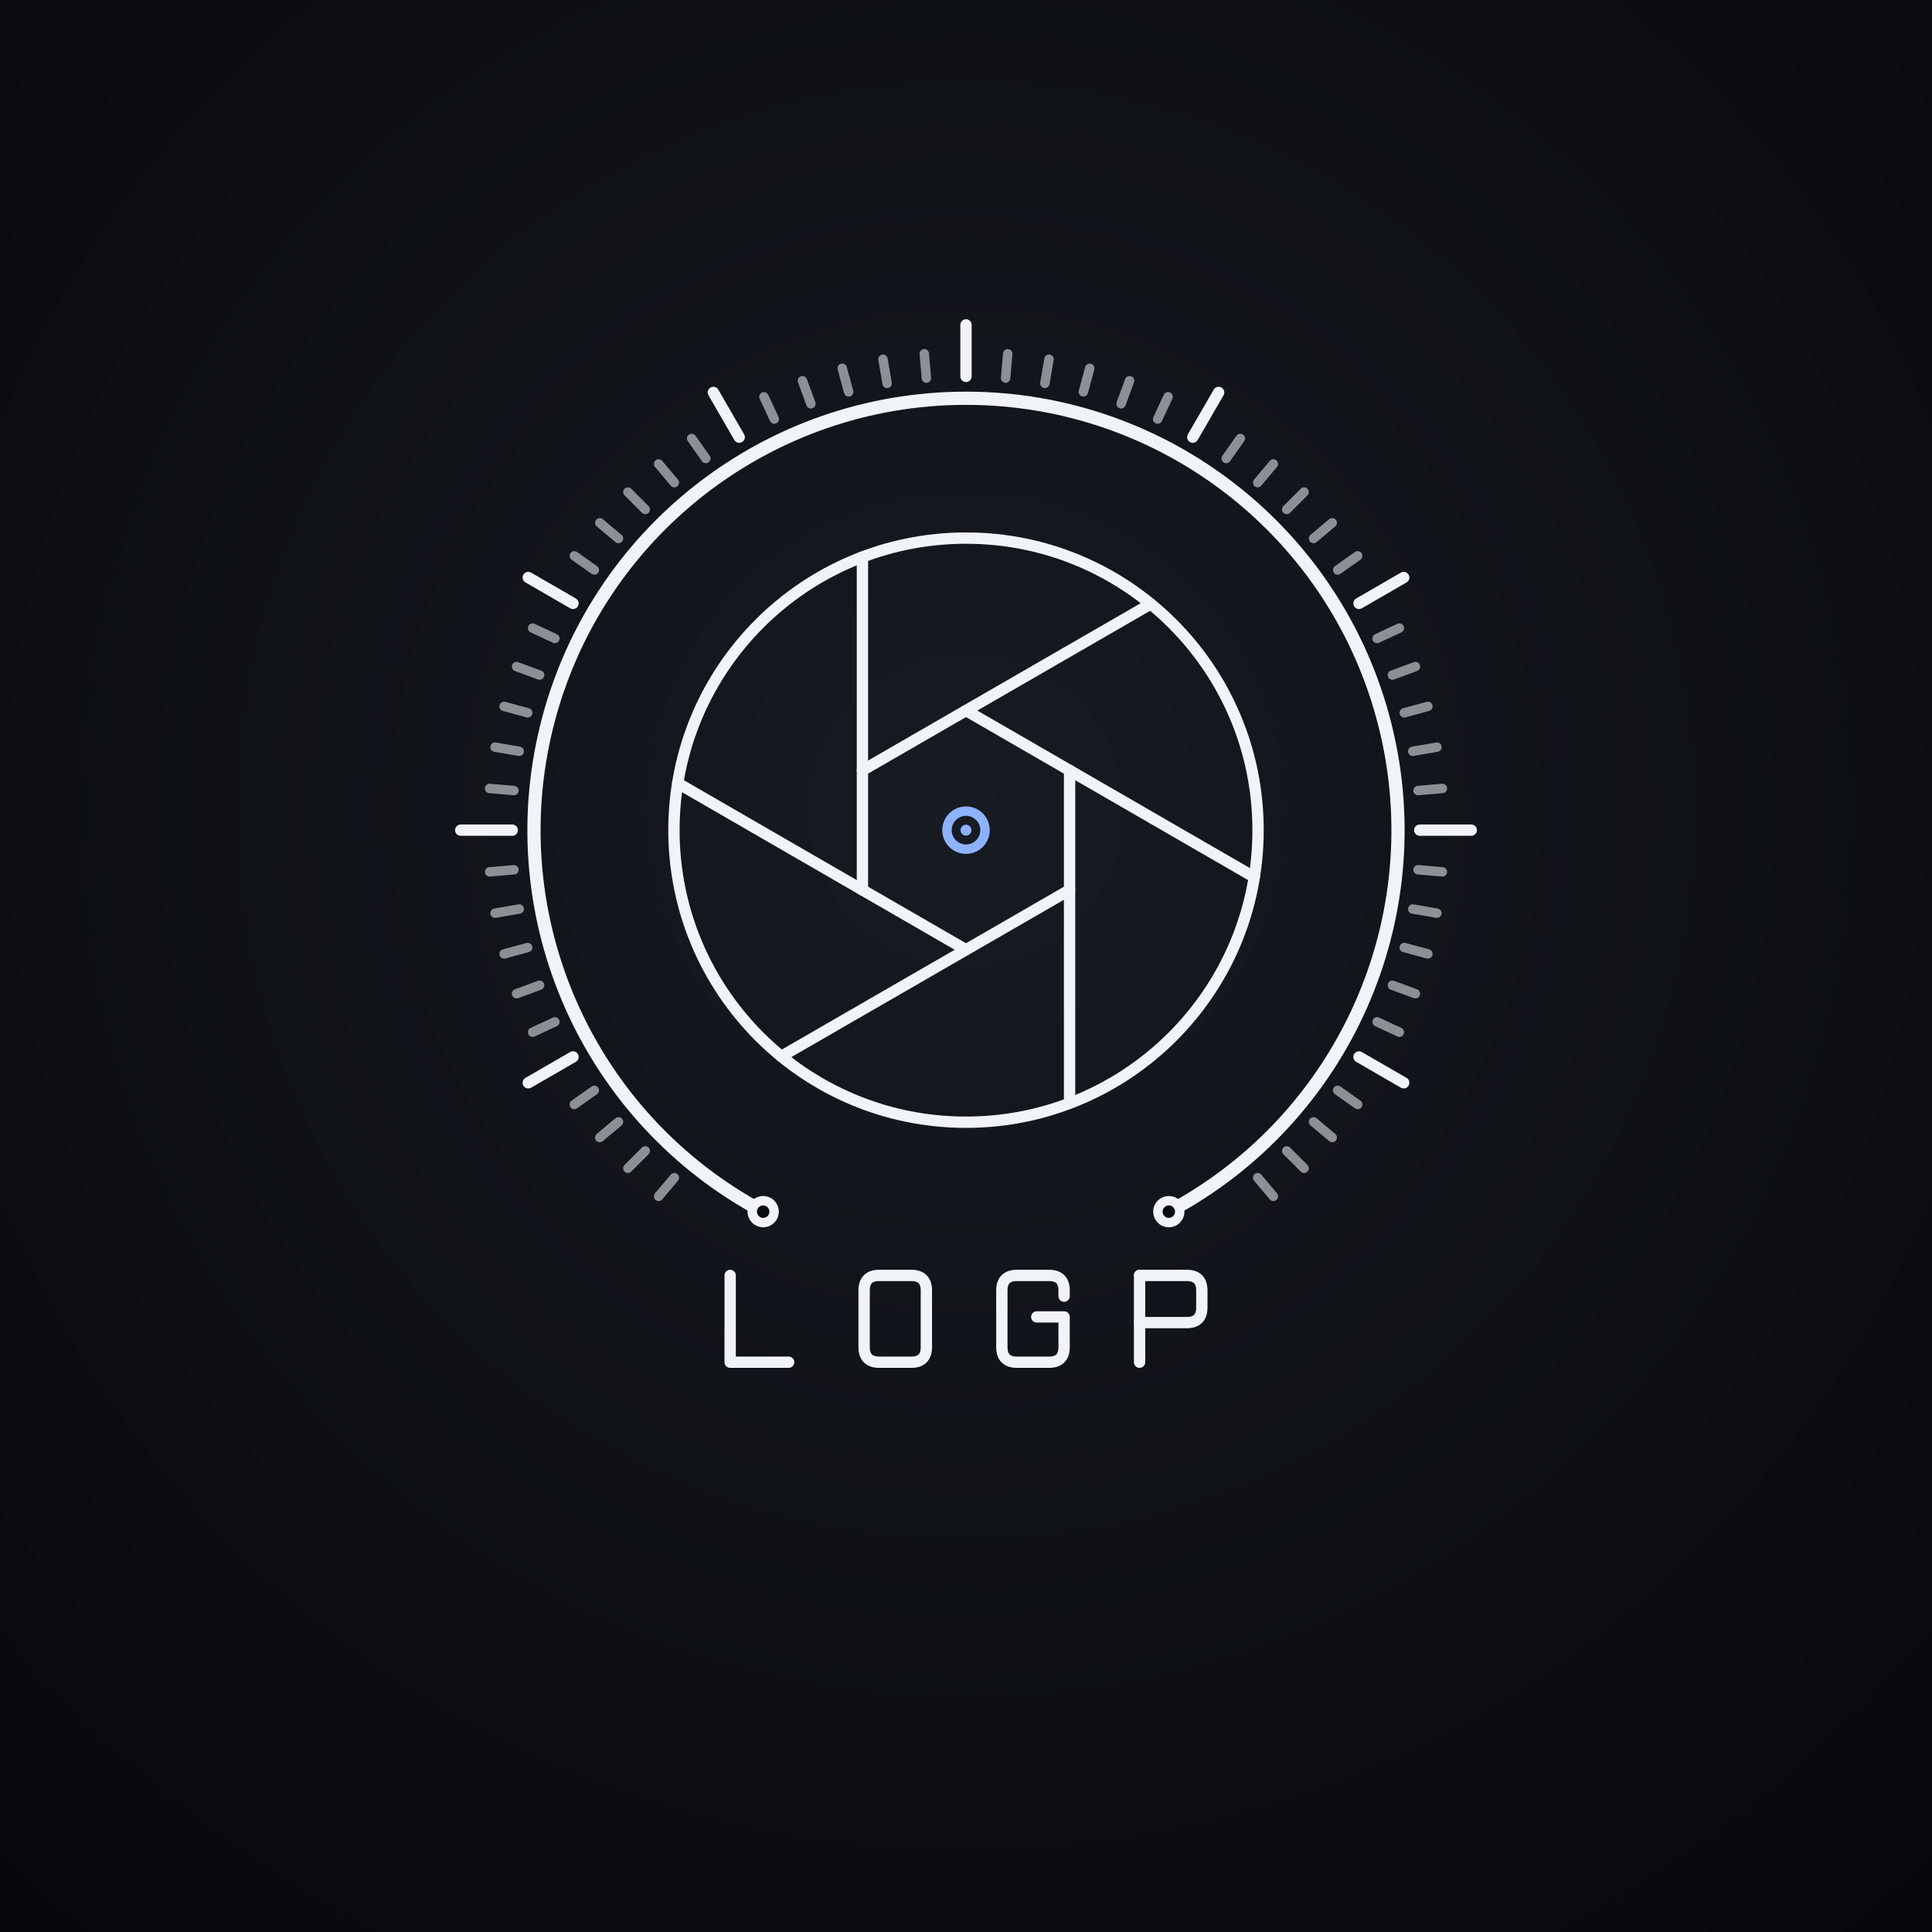
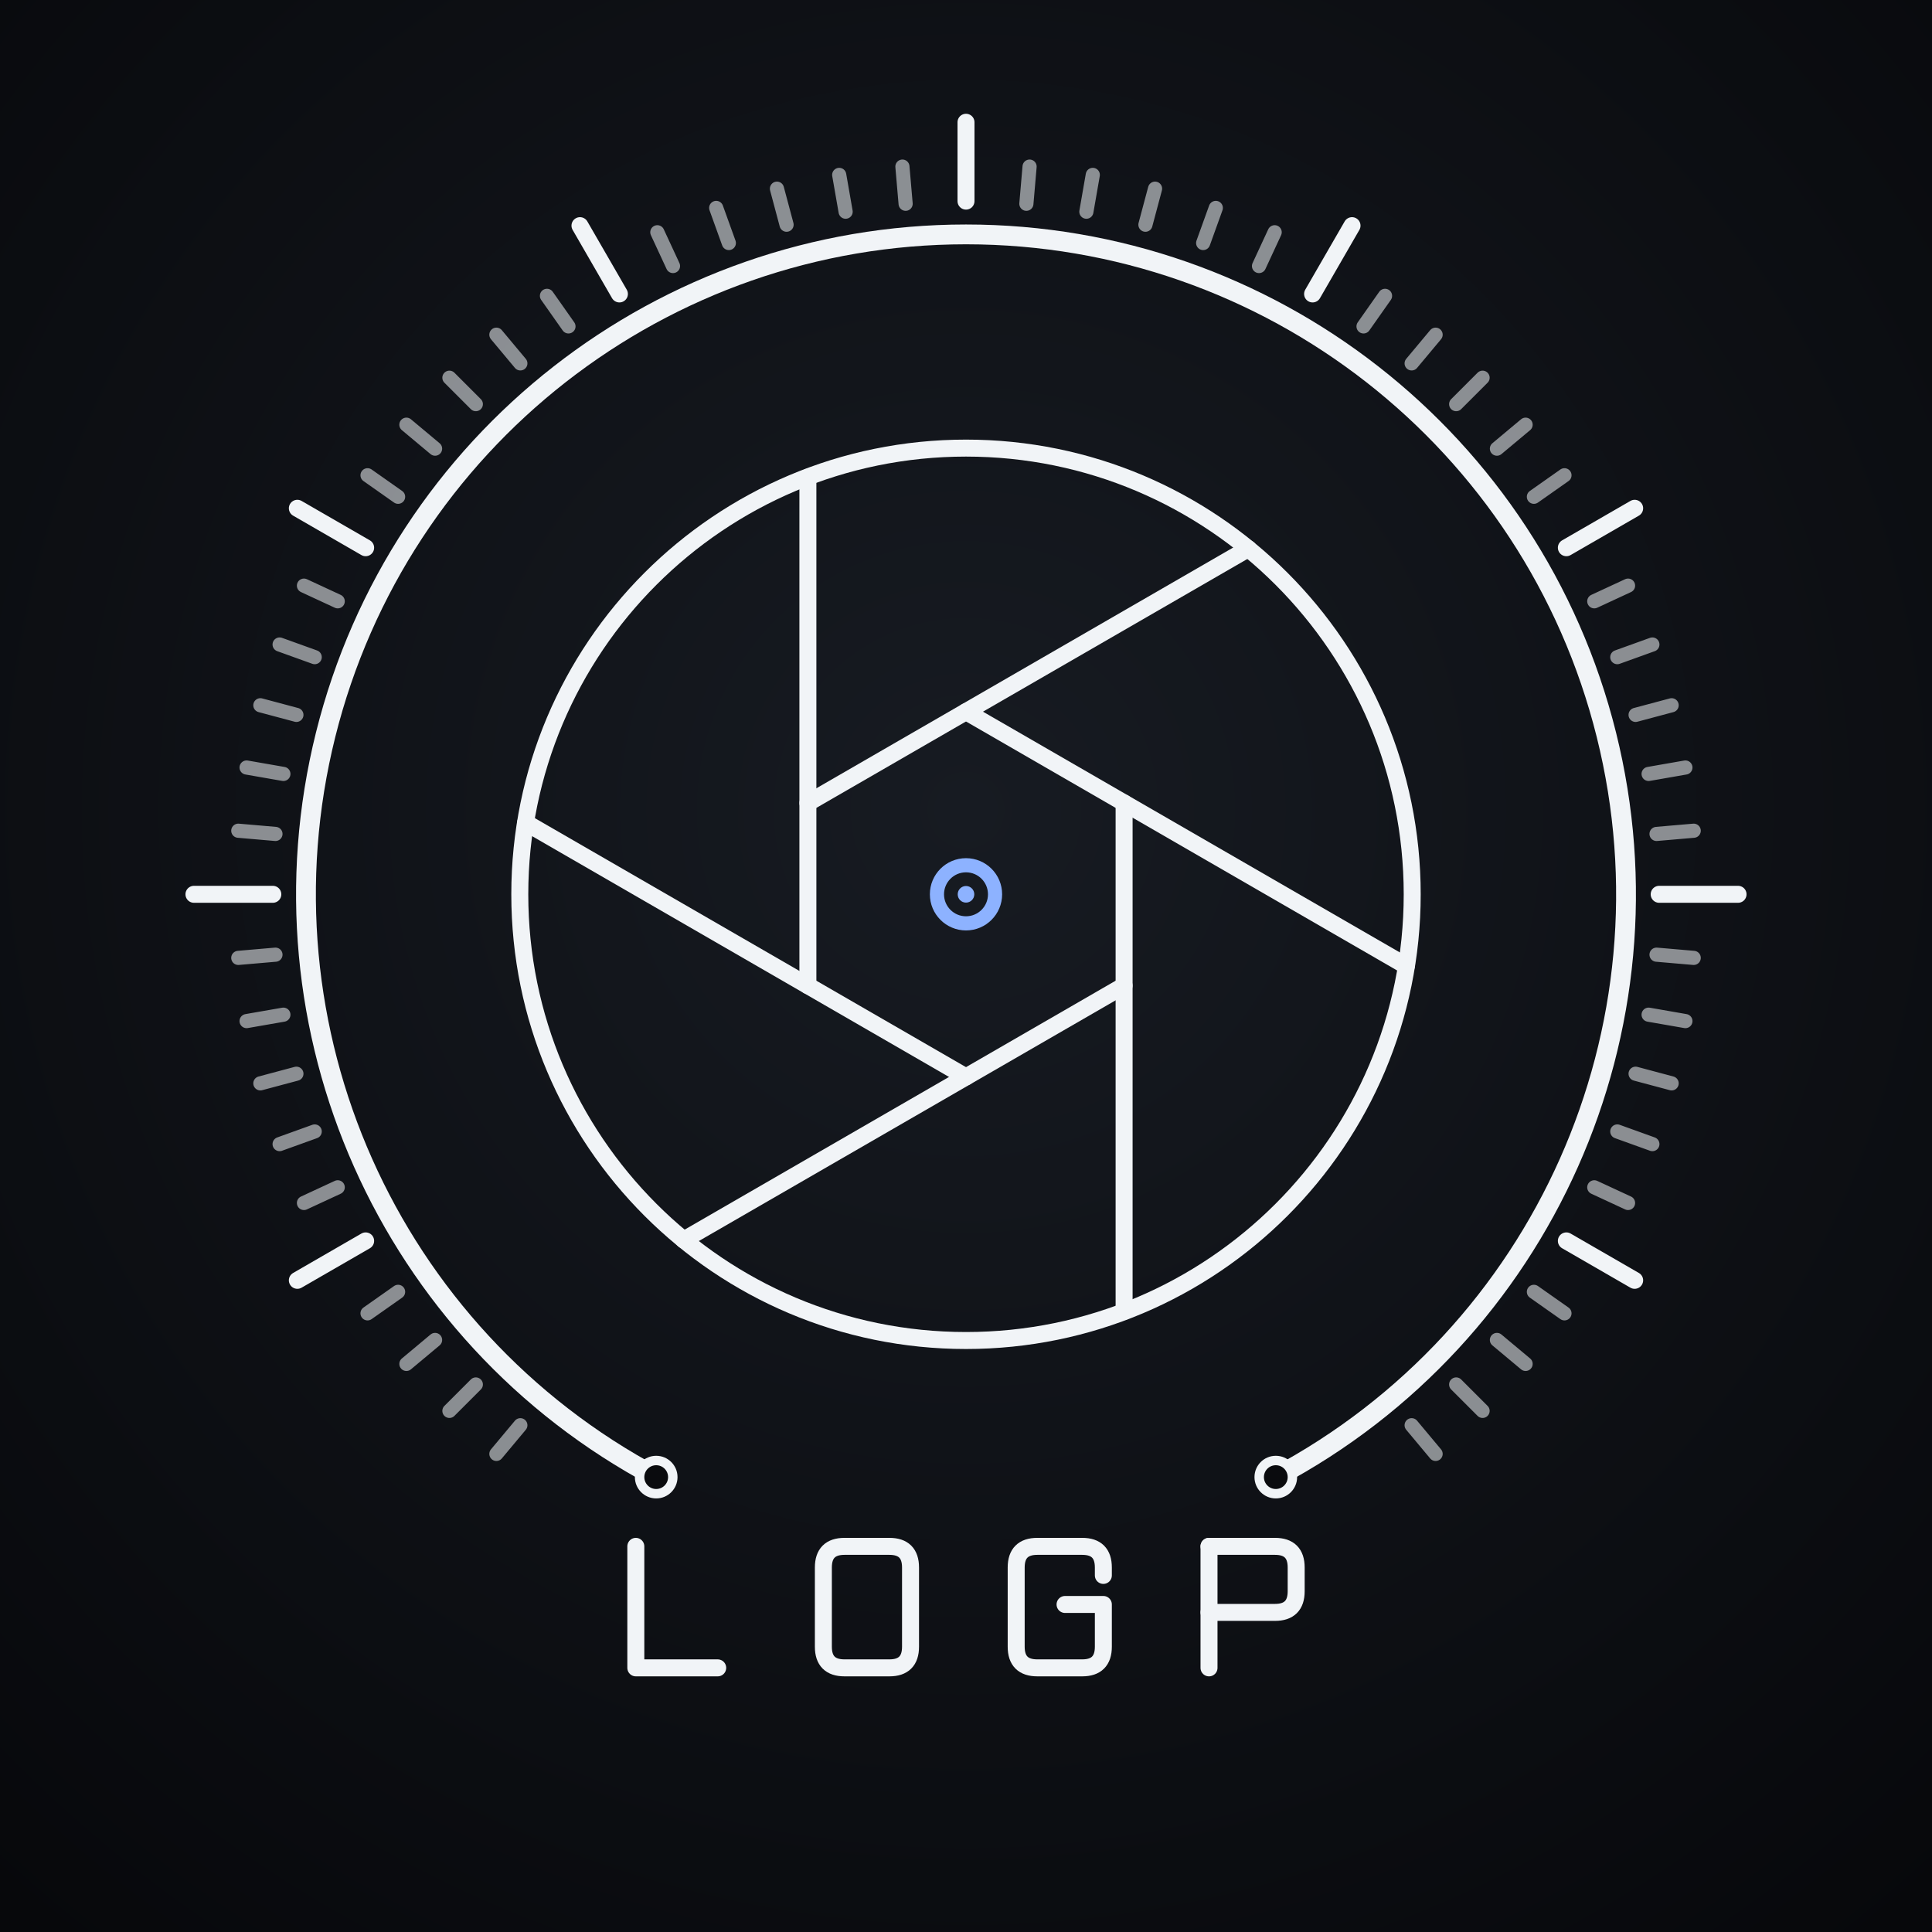
<svg xmlns="http://www.w3.org/2000/svg" viewBox="0 0 1024 1024" width="1024" height="1024">
  <defs>
    <radialGradient id="bg" cx="50%" cy="42%" r="75%">
      <stop offset="0%" stop-color="#171b22" />
      <stop offset="100%" stop-color="#07080b" />
    </radialGradient>
  </defs>
  <rect width="1024" height="1024" fill="url(#bg)" />
-   <path d="M404.5 642.2 A228.96 228.96 0 1 1 619.5 642.2" fill="none" stroke="#f1f4f7" stroke-width="7" stroke-linecap="round" />
-   <circle cx="404.5" cy="642.2" r="5.8" fill="#0a0b0e" stroke="#f1f4f7" stroke-width="5" />
-   <circle cx="619.5" cy="642.2" r="5.8" fill="#0a0b0e" stroke="#f1f4f7" stroke-width="5" />
-   <line x1="512.0" y1="199.5" x2="512.0" y2="172.2" stroke="#f1f4f7" stroke-width="6" stroke-linecap="round" opacity="1" />
-   <line x1="533.0" y1="200.4" x2="534.1" y2="187.5" stroke="#f1f4f7" stroke-width="5" stroke-linecap="round" opacity="0.55" />
-   <line x1="553.8" y1="203.2" x2="556.0" y2="190.4" stroke="#f1f4f7" stroke-width="5" stroke-linecap="round" opacity="0.55" />
-   <line x1="574.2" y1="207.7" x2="577.6" y2="195.2" stroke="#f1f4f7" stroke-width="5" stroke-linecap="round" opacity="0.55" />
-   <line x1="594.2" y1="214.0" x2="598.7" y2="201.8" stroke="#f1f4f7" stroke-width="5" stroke-linecap="round" opacity="0.55" />
-   <line x1="613.6" y1="222.1" x2="619.1" y2="210.3" stroke="#f1f4f7" stroke-width="5" stroke-linecap="round" opacity="0.55" />
-   <line x1="632.2" y1="231.7" x2="645.9" y2="208.0" stroke="#f1f4f7" stroke-width="6" stroke-linecap="round" opacity="1" />
-   <line x1="649.9" y1="243.0" x2="657.4" y2="232.4" stroke="#f1f4f7" stroke-width="5" stroke-linecap="round" opacity="0.55" />
-   <line x1="666.6" y1="255.8" x2="674.9" y2="245.9" stroke="#f1f4f7" stroke-width="5" stroke-linecap="round" opacity="0.55" />
-   <line x1="682.0" y1="270.0" x2="691.2" y2="260.8" stroke="#f1f4f7" stroke-width="5" stroke-linecap="round" opacity="0.55" />
-   <line x1="696.2" y1="285.4" x2="706.1" y2="277.1" stroke="#f1f4f7" stroke-width="5" stroke-linecap="round" opacity="0.55" />
-   <line x1="709.0" y1="302.1" x2="719.6" y2="294.6" stroke="#f1f4f7" stroke-width="5" stroke-linecap="round" opacity="0.55" />
-   <line x1="720.3" y1="319.8" x2="744.0" y2="306.1" stroke="#f1f4f7" stroke-width="6" stroke-linecap="round" opacity="1" />
-   <line x1="729.9" y1="338.4" x2="741.7" y2="332.9" stroke="#f1f4f7" stroke-width="5" stroke-linecap="round" opacity="0.55" />
-   <line x1="738.0" y1="357.8" x2="750.2" y2="353.3" stroke="#f1f4f7" stroke-width="5" stroke-linecap="round" opacity="0.55" />
-   <line x1="744.3" y1="377.8" x2="756.8" y2="374.4" stroke="#f1f4f7" stroke-width="5" stroke-linecap="round" opacity="0.55" />
-   <line x1="748.8" y1="398.2" x2="761.6" y2="396.0" stroke="#f1f4f7" stroke-width="5" stroke-linecap="round" opacity="0.55" />
-   <line x1="751.6" y1="419.0" x2="764.5" y2="417.9" stroke="#f1f4f7" stroke-width="5" stroke-linecap="round" opacity="0.55" />
-   <line x1="752.5" y1="440.0" x2="779.8" y2="440.0" stroke="#f1f4f7" stroke-width="6" stroke-linecap="round" opacity="1" />
-   <line x1="751.6" y1="461.0" x2="764.5" y2="462.1" stroke="#f1f4f7" stroke-width="5" stroke-linecap="round" opacity="0.55" />
-   <line x1="748.8" y1="481.8" x2="761.6" y2="484.0" stroke="#f1f4f7" stroke-width="5" stroke-linecap="round" opacity="0.55" />
-   <line x1="744.3" y1="502.2" x2="756.8" y2="505.6" stroke="#f1f4f7" stroke-width="5" stroke-linecap="round" opacity="0.55" />
-   <line x1="738.0" y1="522.2" x2="750.2" y2="526.7" stroke="#f1f4f7" stroke-width="5" stroke-linecap="round" opacity="0.55" />
-   <line x1="729.9" y1="541.6" x2="741.7" y2="547.1" stroke="#f1f4f7" stroke-width="5" stroke-linecap="round" opacity="0.55" />
-   <line x1="720.3" y1="560.2" x2="744.0" y2="573.9" stroke="#f1f4f7" stroke-width="6" stroke-linecap="round" opacity="1" />
-   <line x1="709.0" y1="577.9" x2="719.6" y2="585.4" stroke="#f1f4f7" stroke-width="5" stroke-linecap="round" opacity="0.55" />
-   <line x1="696.2" y1="594.6" x2="706.1" y2="602.9" stroke="#f1f4f7" stroke-width="5" stroke-linecap="round" opacity="0.55" />
-   <line x1="682.0" y1="610.0" x2="691.2" y2="619.2" stroke="#f1f4f7" stroke-width="5" stroke-linecap="round" opacity="0.55" />
-   <line x1="666.6" y1="624.2" x2="674.9" y2="634.1" stroke="#f1f4f7" stroke-width="5" stroke-linecap="round" opacity="0.55" />
-   <line x1="357.4" y1="624.2" x2="349.1" y2="634.1" stroke="#f1f4f7" stroke-width="5" stroke-linecap="round" opacity="0.55" />
-   <line x1="342.0" y1="610.0" x2="332.8" y2="619.2" stroke="#f1f4f7" stroke-width="5" stroke-linecap="round" opacity="0.55" />
-   <line x1="327.8" y1="594.6" x2="317.9" y2="602.9" stroke="#f1f4f7" stroke-width="5" stroke-linecap="round" opacity="0.55" />
-   <line x1="315.0" y1="577.9" x2="304.4" y2="585.4" stroke="#f1f4f7" stroke-width="5" stroke-linecap="round" opacity="0.55" />
-   <line x1="303.7" y1="560.2" x2="280.0" y2="573.9" stroke="#f1f4f7" stroke-width="6" stroke-linecap="round" opacity="1" />
-   <line x1="294.1" y1="541.6" x2="282.3" y2="547.1" stroke="#f1f4f7" stroke-width="5" stroke-linecap="round" opacity="0.55" />
-   <line x1="286.0" y1="522.2" x2="273.8" y2="526.7" stroke="#f1f4f7" stroke-width="5" stroke-linecap="round" opacity="0.55" />
-   <line x1="279.7" y1="502.2" x2="267.2" y2="505.6" stroke="#f1f4f7" stroke-width="5" stroke-linecap="round" opacity="0.55" />
-   <line x1="275.2" y1="481.8" x2="262.4" y2="484.0" stroke="#f1f4f7" stroke-width="5" stroke-linecap="round" opacity="0.55" />
-   <line x1="272.4" y1="461.0" x2="259.5" y2="462.1" stroke="#f1f4f7" stroke-width="5" stroke-linecap="round" opacity="0.55" />
-   <line x1="271.5" y1="440.0" x2="244.2" y2="440.0" stroke="#f1f4f7" stroke-width="6" stroke-linecap="round" opacity="1" />
-   <line x1="272.4" y1="419.0" x2="259.5" y2="417.9" stroke="#f1f4f7" stroke-width="5" stroke-linecap="round" opacity="0.55" />
-   <line x1="275.2" y1="398.2" x2="262.4" y2="396.0" stroke="#f1f4f7" stroke-width="5" stroke-linecap="round" opacity="0.55" />
-   <line x1="279.7" y1="377.8" x2="267.2" y2="374.4" stroke="#f1f4f7" stroke-width="5" stroke-linecap="round" opacity="0.55" />
-   <line x1="286.0" y1="357.8" x2="273.8" y2="353.3" stroke="#f1f4f7" stroke-width="5" stroke-linecap="round" opacity="0.55" />
-   <line x1="294.1" y1="338.4" x2="282.3" y2="332.9" stroke="#f1f4f7" stroke-width="5" stroke-linecap="round" opacity="0.55" />
-   <line x1="303.7" y1="319.8" x2="280.0" y2="306.1" stroke="#f1f4f7" stroke-width="6" stroke-linecap="round" opacity="1" />
-   <line x1="315.0" y1="302.1" x2="304.4" y2="294.6" stroke="#f1f4f7" stroke-width="5" stroke-linecap="round" opacity="0.55" />
-   <line x1="327.8" y1="285.4" x2="317.9" y2="277.1" stroke="#f1f4f7" stroke-width="5" stroke-linecap="round" opacity="0.55" />
-   <line x1="342.0" y1="270.0" x2="332.8" y2="260.8" stroke="#f1f4f7" stroke-width="5" stroke-linecap="round" opacity="0.55" />
-   <line x1="357.4" y1="255.8" x2="349.1" y2="245.9" stroke="#f1f4f7" stroke-width="5" stroke-linecap="round" opacity="0.55" />
-   <line x1="374.1" y1="243.0" x2="366.6" y2="232.4" stroke="#f1f4f7" stroke-width="5" stroke-linecap="round" opacity="0.55" />
-   <line x1="391.8" y1="231.7" x2="378.1" y2="208.0" stroke="#f1f4f7" stroke-width="6" stroke-linecap="round" opacity="1" />
-   <line x1="410.4" y1="222.1" x2="404.9" y2="210.3" stroke="#f1f4f7" stroke-width="5" stroke-linecap="round" opacity="0.55" />
-   <line x1="429.8" y1="214.0" x2="425.3" y2="201.8" stroke="#f1f4f7" stroke-width="5" stroke-linecap="round" opacity="0.55" />
-   <line x1="449.8" y1="207.7" x2="446.4" y2="195.2" stroke="#f1f4f7" stroke-width="5" stroke-linecap="round" opacity="0.55" />
-   <line x1="470.2" y1="203.2" x2="468.0" y2="190.4" stroke="#f1f4f7" stroke-width="5" stroke-linecap="round" opacity="0.55" />
-   <line x1="491.0" y1="200.4" x2="489.9" y2="187.5" stroke="#f1f4f7" stroke-width="5" stroke-linecap="round" opacity="0.55" />
-   <circle cx="512" cy="440" r="154.8" fill="none" stroke="#f1f4f7" stroke-width="6" opacity="1.0" />
-   <line x1="566.9" y1="471.7" x2="414.1" y2="559.9" stroke="#f1f4f7" stroke-width="6" stroke-linecap="round" opacity="1.0" />
-   <line x1="512.0" y1="503.4" x2="359.2" y2="415.1" stroke="#f1f4f7" stroke-width="6" stroke-linecap="round" opacity="1.0" />
-   <line x1="457.1" y1="471.7" x2="457.1" y2="295.3" stroke="#f1f4f7" stroke-width="6" stroke-linecap="round" opacity="1.0" />
-   <line x1="457.1" y1="408.3" x2="609.9" y2="320.1" stroke="#f1f4f7" stroke-width="6" stroke-linecap="round" opacity="1.0" />
-   <line x1="512.0" y1="376.6" x2="664.8" y2="464.9" stroke="#f1f4f7" stroke-width="6" stroke-linecap="round" opacity="1.0" />
-   <line x1="566.9" y1="408.3" x2="566.9" y2="584.7" stroke="#f1f4f7" stroke-width="6" stroke-linecap="round" opacity="1.0" />
-   <circle cx="512" cy="440" r="10.08" fill="none" stroke="#8db2ff" stroke-width="5" opacity="1.0" />
-   <circle cx="512" cy="440" r="2.88" fill="#8db2ff" stroke="#8db2ff" stroke-width="0" opacity="1.0" />
-   <g transform="translate(387.0 722.0) scale(0.5)">
-     <path d="M0 -92 L0 0 L62 0" transform="translate(0.0 0)" fill="none" stroke="#f1f4f7" stroke-width="12.00" stroke-linecap="round" stroke-linejoin="round" />
-     <path d="M16 -92 L50 -92 Q66 -92 66 -76 L66 -16 Q66 0 50 0 L16 0 Q0 0 0 -16 L0 -76 Q0 -92 16 -92 Z" transform="translate(142.0 0)" fill="none" stroke="#f1f4f7" stroke-width="12.00" stroke-linecap="round" stroke-linejoin="round" />
-     <path d="M66 -70 L66 -76 Q66 -92 50 -92 L16 -92 Q0 -92 0 -76 L0 -16 Q0 0 16 0 L50 0 Q66 0 66 -16 L66 -48 L37 -48" transform="translate(288.0 0)" fill="none" stroke="#f1f4f7" stroke-width="12.00" stroke-linecap="round" stroke-linejoin="round" />
-     <path d="M0 -92 L0 0" transform="translate(434.0 0)" fill="none" stroke="#f1f4f7" stroke-width="12.00" stroke-linecap="round" stroke-linejoin="round" />
-     <path d="M0 -92 L50 -92 Q66 -92 66 -76 L66 -58 Q66 -42 50 -42 L0 -42" transform="translate(434.0 0)" fill="none" stroke="#f1f4f7" stroke-width="12.00" stroke-linecap="round" stroke-linejoin="round" />
+   <path d="M347.8 782.9 A349.8 349.8 0 1 1 676.2 782.9" fill="none" stroke="#f1f4f7" stroke-width="10.5" stroke-linecap="round" />
+   <circle cx="347.8" cy="782.9" r="8.8" fill="#0a0b0e" stroke="#f1f4f7" stroke-width="5" />
+   <circle cx="676.2" cy="782.9" r="8.8" fill="#0a0b0e" stroke="#f1f4f7" stroke-width="5" />
+   <line x1="512.0" y1="106.6" x2="512.0" y2="64.8" stroke="#f1f4f7" stroke-width="9.0" stroke-linecap="round" opacity="1" />
+   <line x1="544.0" y1="108.0" x2="545.7" y2="88.3" stroke="#f1f4f7" stroke-width="7.5" stroke-linecap="round" opacity="0.55" />
+   <line x1="575.8" y1="112.2" x2="579.2" y2="92.7" stroke="#f1f4f7" stroke-width="7.5" stroke-linecap="round" opacity="0.55" />
+   <line x1="607.1" y1="119.1" x2="612.2" y2="100.0" stroke="#f1f4f7" stroke-width="7.5" stroke-linecap="round" opacity="0.55" />
+   <line x1="637.7" y1="128.8" x2="644.4" y2="110.2" stroke="#f1f4f7" stroke-width="7.5" stroke-linecap="round" opacity="0.55" />
+   <line x1="667.3" y1="141.0" x2="675.6" y2="123.1" stroke="#f1f4f7" stroke-width="7.5" stroke-linecap="round" opacity="0.55" />
+   <line x1="695.7" y1="155.8" x2="716.6" y2="119.6" stroke="#f1f4f7" stroke-width="9.0" stroke-linecap="round" opacity="1" />
+   <line x1="722.7" y1="173.0" x2="734.1" y2="156.8" stroke="#f1f4f7" stroke-width="7.5" stroke-linecap="round" opacity="0.55" />
+   <line x1="748.2" y1="192.6" x2="760.9" y2="177.4" stroke="#f1f4f7" stroke-width="7.5" stroke-linecap="round" opacity="0.55" />
+   <line x1="771.8" y1="214.2" x2="785.8" y2="200.2" stroke="#f1f4f7" stroke-width="7.5" stroke-linecap="round" opacity="0.55" />
+   <line x1="793.4" y1="237.8" x2="808.6" y2="225.1" stroke="#f1f4f7" stroke-width="7.5" stroke-linecap="round" opacity="0.55" />
+   <line x1="813.0" y1="263.3" x2="829.2" y2="251.9" stroke="#f1f4f7" stroke-width="7.5" stroke-linecap="round" opacity="0.55" />
+   <line x1="830.2" y1="290.3" x2="866.4" y2="269.4" stroke="#f1f4f7" stroke-width="9.0" stroke-linecap="round" opacity="1" />
+   <line x1="845.0" y1="318.7" x2="862.9" y2="310.4" stroke="#f1f4f7" stroke-width="7.5" stroke-linecap="round" opacity="0.55" />
+   <line x1="857.2" y1="348.3" x2="875.8" y2="341.6" stroke="#f1f4f7" stroke-width="7.5" stroke-linecap="round" opacity="0.55" />
+   <line x1="866.9" y1="378.9" x2="886.0" y2="373.8" stroke="#f1f4f7" stroke-width="7.5" stroke-linecap="round" opacity="0.55" />
+   <line x1="873.8" y1="410.2" x2="893.3" y2="406.8" stroke="#f1f4f7" stroke-width="7.5" stroke-linecap="round" opacity="0.55" />
+   <line x1="878.0" y1="442.0" x2="897.7" y2="440.3" stroke="#f1f4f7" stroke-width="7.5" stroke-linecap="round" opacity="0.55" />
+   <line x1="879.4" y1="474.0" x2="921.2" y2="474.0" stroke="#f1f4f7" stroke-width="9.0" stroke-linecap="round" opacity="1" />
+   <line x1="878.0" y1="506.0" x2="897.7" y2="507.7" stroke="#f1f4f7" stroke-width="7.5" stroke-linecap="round" opacity="0.55" />
+   <line x1="873.8" y1="537.8" x2="893.3" y2="541.2" stroke="#f1f4f7" stroke-width="7.5" stroke-linecap="round" opacity="0.55" />
+   <line x1="866.9" y1="569.1" x2="886.0" y2="574.2" stroke="#f1f4f7" stroke-width="7.5" stroke-linecap="round" opacity="0.55" />
+   <line x1="857.2" y1="599.7" x2="875.8" y2="606.4" stroke="#f1f4f7" stroke-width="7.5" stroke-linecap="round" opacity="0.55" />
+   <line x1="845.0" y1="629.3" x2="862.9" y2="637.6" stroke="#f1f4f7" stroke-width="7.5" stroke-linecap="round" opacity="0.55" />
+   <line x1="830.2" y1="657.7" x2="866.4" y2="678.6" stroke="#f1f4f7" stroke-width="9.0" stroke-linecap="round" opacity="1" />
+   <line x1="813.0" y1="684.7" x2="829.2" y2="696.1" stroke="#f1f4f7" stroke-width="7.5" stroke-linecap="round" opacity="0.55" />
+   <line x1="793.4" y1="710.2" x2="808.6" y2="722.9" stroke="#f1f4f7" stroke-width="7.5" stroke-linecap="round" opacity="0.55" />
+   <line x1="771.8" y1="733.8" x2="785.8" y2="747.8" stroke="#f1f4f7" stroke-width="7.5" stroke-linecap="round" opacity="0.55" />
+   <line x1="748.2" y1="755.4" x2="760.9" y2="770.6" stroke="#f1f4f7" stroke-width="7.5" stroke-linecap="round" opacity="0.55" />
+   <line x1="275.8" y1="755.4" x2="263.1" y2="770.6" stroke="#f1f4f7" stroke-width="7.5" stroke-linecap="round" opacity="0.55" />
+   <line x1="252.2" y1="733.8" x2="238.2" y2="747.8" stroke="#f1f4f7" stroke-width="7.5" stroke-linecap="round" opacity="0.55" />
+   <line x1="230.6" y1="710.2" x2="215.4" y2="722.9" stroke="#f1f4f7" stroke-width="7.5" stroke-linecap="round" opacity="0.55" />
+   <line x1="211.0" y1="684.7" x2="194.8" y2="696.1" stroke="#f1f4f7" stroke-width="7.5" stroke-linecap="round" opacity="0.55" />
+   <line x1="193.8" y1="657.7" x2="157.6" y2="678.6" stroke="#f1f4f7" stroke-width="9.0" stroke-linecap="round" opacity="1" />
+   <line x1="179.0" y1="629.3" x2="161.1" y2="637.6" stroke="#f1f4f7" stroke-width="7.5" stroke-linecap="round" opacity="0.55" />
+   <line x1="166.8" y1="599.7" x2="148.2" y2="606.4" stroke="#f1f4f7" stroke-width="7.5" stroke-linecap="round" opacity="0.55" />
+   <line x1="157.1" y1="569.1" x2="138.0" y2="574.2" stroke="#f1f4f7" stroke-width="7.5" stroke-linecap="round" opacity="0.55" />
+   <line x1="150.2" y1="537.8" x2="130.7" y2="541.2" stroke="#f1f4f7" stroke-width="7.5" stroke-linecap="round" opacity="0.55" />
+   <line x1="146.0" y1="506.0" x2="126.3" y2="507.7" stroke="#f1f4f7" stroke-width="7.5" stroke-linecap="round" opacity="0.55" />
+   <line x1="144.6" y1="474.0" x2="102.8" y2="474.0" stroke="#f1f4f7" stroke-width="9.0" stroke-linecap="round" opacity="1" />
+   <line x1="146.0" y1="442.0" x2="126.3" y2="440.3" stroke="#f1f4f7" stroke-width="7.5" stroke-linecap="round" opacity="0.55" />
+   <line x1="150.2" y1="410.2" x2="130.7" y2="406.8" stroke="#f1f4f7" stroke-width="7.5" stroke-linecap="round" opacity="0.55" />
+   <line x1="157.1" y1="378.9" x2="138.0" y2="373.8" stroke="#f1f4f7" stroke-width="7.5" stroke-linecap="round" opacity="0.55" />
+   <line x1="166.8" y1="348.3" x2="148.2" y2="341.6" stroke="#f1f4f7" stroke-width="7.5" stroke-linecap="round" opacity="0.55" />
+   <line x1="179.0" y1="318.7" x2="161.1" y2="310.4" stroke="#f1f4f7" stroke-width="7.5" stroke-linecap="round" opacity="0.55" />
+   <line x1="193.8" y1="290.3" x2="157.6" y2="269.4" stroke="#f1f4f7" stroke-width="9.0" stroke-linecap="round" opacity="1" />
+   <line x1="211.0" y1="263.3" x2="194.8" y2="251.9" stroke="#f1f4f7" stroke-width="7.5" stroke-linecap="round" opacity="0.55" />
+   <line x1="230.6" y1="237.8" x2="215.4" y2="225.1" stroke="#f1f4f7" stroke-width="7.5" stroke-linecap="round" opacity="0.55" />
+   <line x1="252.2" y1="214.2" x2="238.2" y2="200.2" stroke="#f1f4f7" stroke-width="7.5" stroke-linecap="round" opacity="0.55" />
+   <line x1="275.8" y1="192.6" x2="263.1" y2="177.4" stroke="#f1f4f7" stroke-width="7.5" stroke-linecap="round" opacity="0.55" />
+   <line x1="301.3" y1="173.0" x2="289.9" y2="156.8" stroke="#f1f4f7" stroke-width="7.5" stroke-linecap="round" opacity="0.55" />
+   <line x1="328.3" y1="155.8" x2="307.4" y2="119.6" stroke="#f1f4f7" stroke-width="9.0" stroke-linecap="round" opacity="1" />
+   <line x1="356.7" y1="141.0" x2="348.4" y2="123.1" stroke="#f1f4f7" stroke-width="7.5" stroke-linecap="round" opacity="0.55" />
+   <line x1="386.3" y1="128.8" x2="379.6" y2="110.2" stroke="#f1f4f7" stroke-width="7.5" stroke-linecap="round" opacity="0.55" />
+   <line x1="416.9" y1="119.1" x2="411.8" y2="100.0" stroke="#f1f4f7" stroke-width="7.5" stroke-linecap="round" opacity="0.55" />
+   <line x1="448.2" y1="112.2" x2="444.8" y2="92.7" stroke="#f1f4f7" stroke-width="7.5" stroke-linecap="round" opacity="0.55" />
+   <line x1="480.0" y1="108.0" x2="478.3" y2="88.3" stroke="#f1f4f7" stroke-width="7.5" stroke-linecap="round" opacity="0.55" />
+   <circle cx="512" cy="474" r="236.5" fill="none" stroke="#f1f4f7" stroke-width="9.0" opacity="1.0" />
+   <line x1="595.8" y1="522.4" x2="362.4" y2="657.2" stroke="#f1f4f7" stroke-width="9.0" stroke-linecap="round" opacity="1.0" />
+   <line x1="512.0" y1="570.8" x2="278.6" y2="436.0" stroke="#f1f4f7" stroke-width="9.0" stroke-linecap="round" opacity="1.0" />
+   <line x1="428.2" y1="522.4" x2="428.2" y2="252.9" stroke="#f1f4f7" stroke-width="9.0" stroke-linecap="round" opacity="1.0" />
+   <line x1="428.2" y1="425.6" x2="661.6" y2="290.8" stroke="#f1f4f7" stroke-width="9.0" stroke-linecap="round" opacity="1.0" />
+   <line x1="512.0" y1="377.2" x2="745.4" y2="512.0" stroke="#f1f4f7" stroke-width="9.0" stroke-linecap="round" opacity="1.0" />
+   <line x1="595.8" y1="425.6" x2="595.8" y2="695.1" stroke="#f1f4f7" stroke-width="9.0" stroke-linecap="round" opacity="1.0" />
+   <circle cx="512" cy="474" r="15.4" fill="none" stroke="#8db2ff" stroke-width="7.5" opacity="1.0" />
+   <circle cx="512" cy="474" r="4.4" fill="#8db2ff" stroke="#8db2ff" stroke-width="0.0" opacity="1.0" />
+   <g transform="translate(337.0 884.0) scale(0.7)">
+     <path d="M0 -92 L0 0 L62 0" transform="translate(0.0 0)" fill="none" stroke="#f1f4f7" stroke-width="12.86" stroke-linecap="round" stroke-linejoin="round" />
+     <path d="M16 -92 L50 -92 Q66 -92 66 -76 L66 -16 Q66 0 50 0 L16 0 Q0 0 0 -16 L0 -76 Q0 -92 16 -92 Z" transform="translate(142.0 0)" fill="none" stroke="#f1f4f7" stroke-width="12.86" stroke-linecap="round" stroke-linejoin="round" />
+     <path d="M66 -70 L66 -76 Q66 -92 50 -92 L16 -92 Q0 -92 0 -76 L0 -16 Q0 0 16 0 L50 0 Q66 0 66 -16 L66 -48 L37 -48" transform="translate(288.0 0)" fill="none" stroke="#f1f4f7" stroke-width="12.86" stroke-linecap="round" stroke-linejoin="round" />
+     <path d="M0 -92 L0 0" transform="translate(434.0 0)" fill="none" stroke="#f1f4f7" stroke-width="12.86" stroke-linecap="round" stroke-linejoin="round" />
+     <path d="M0 -92 L50 -92 Q66 -92 66 -76 L66 -58 Q66 -42 50 -42 L0 -42" transform="translate(434.0 0)" fill="none" stroke="#f1f4f7" stroke-width="12.86" stroke-linecap="round" stroke-linejoin="round" />
  </g>
</svg>
